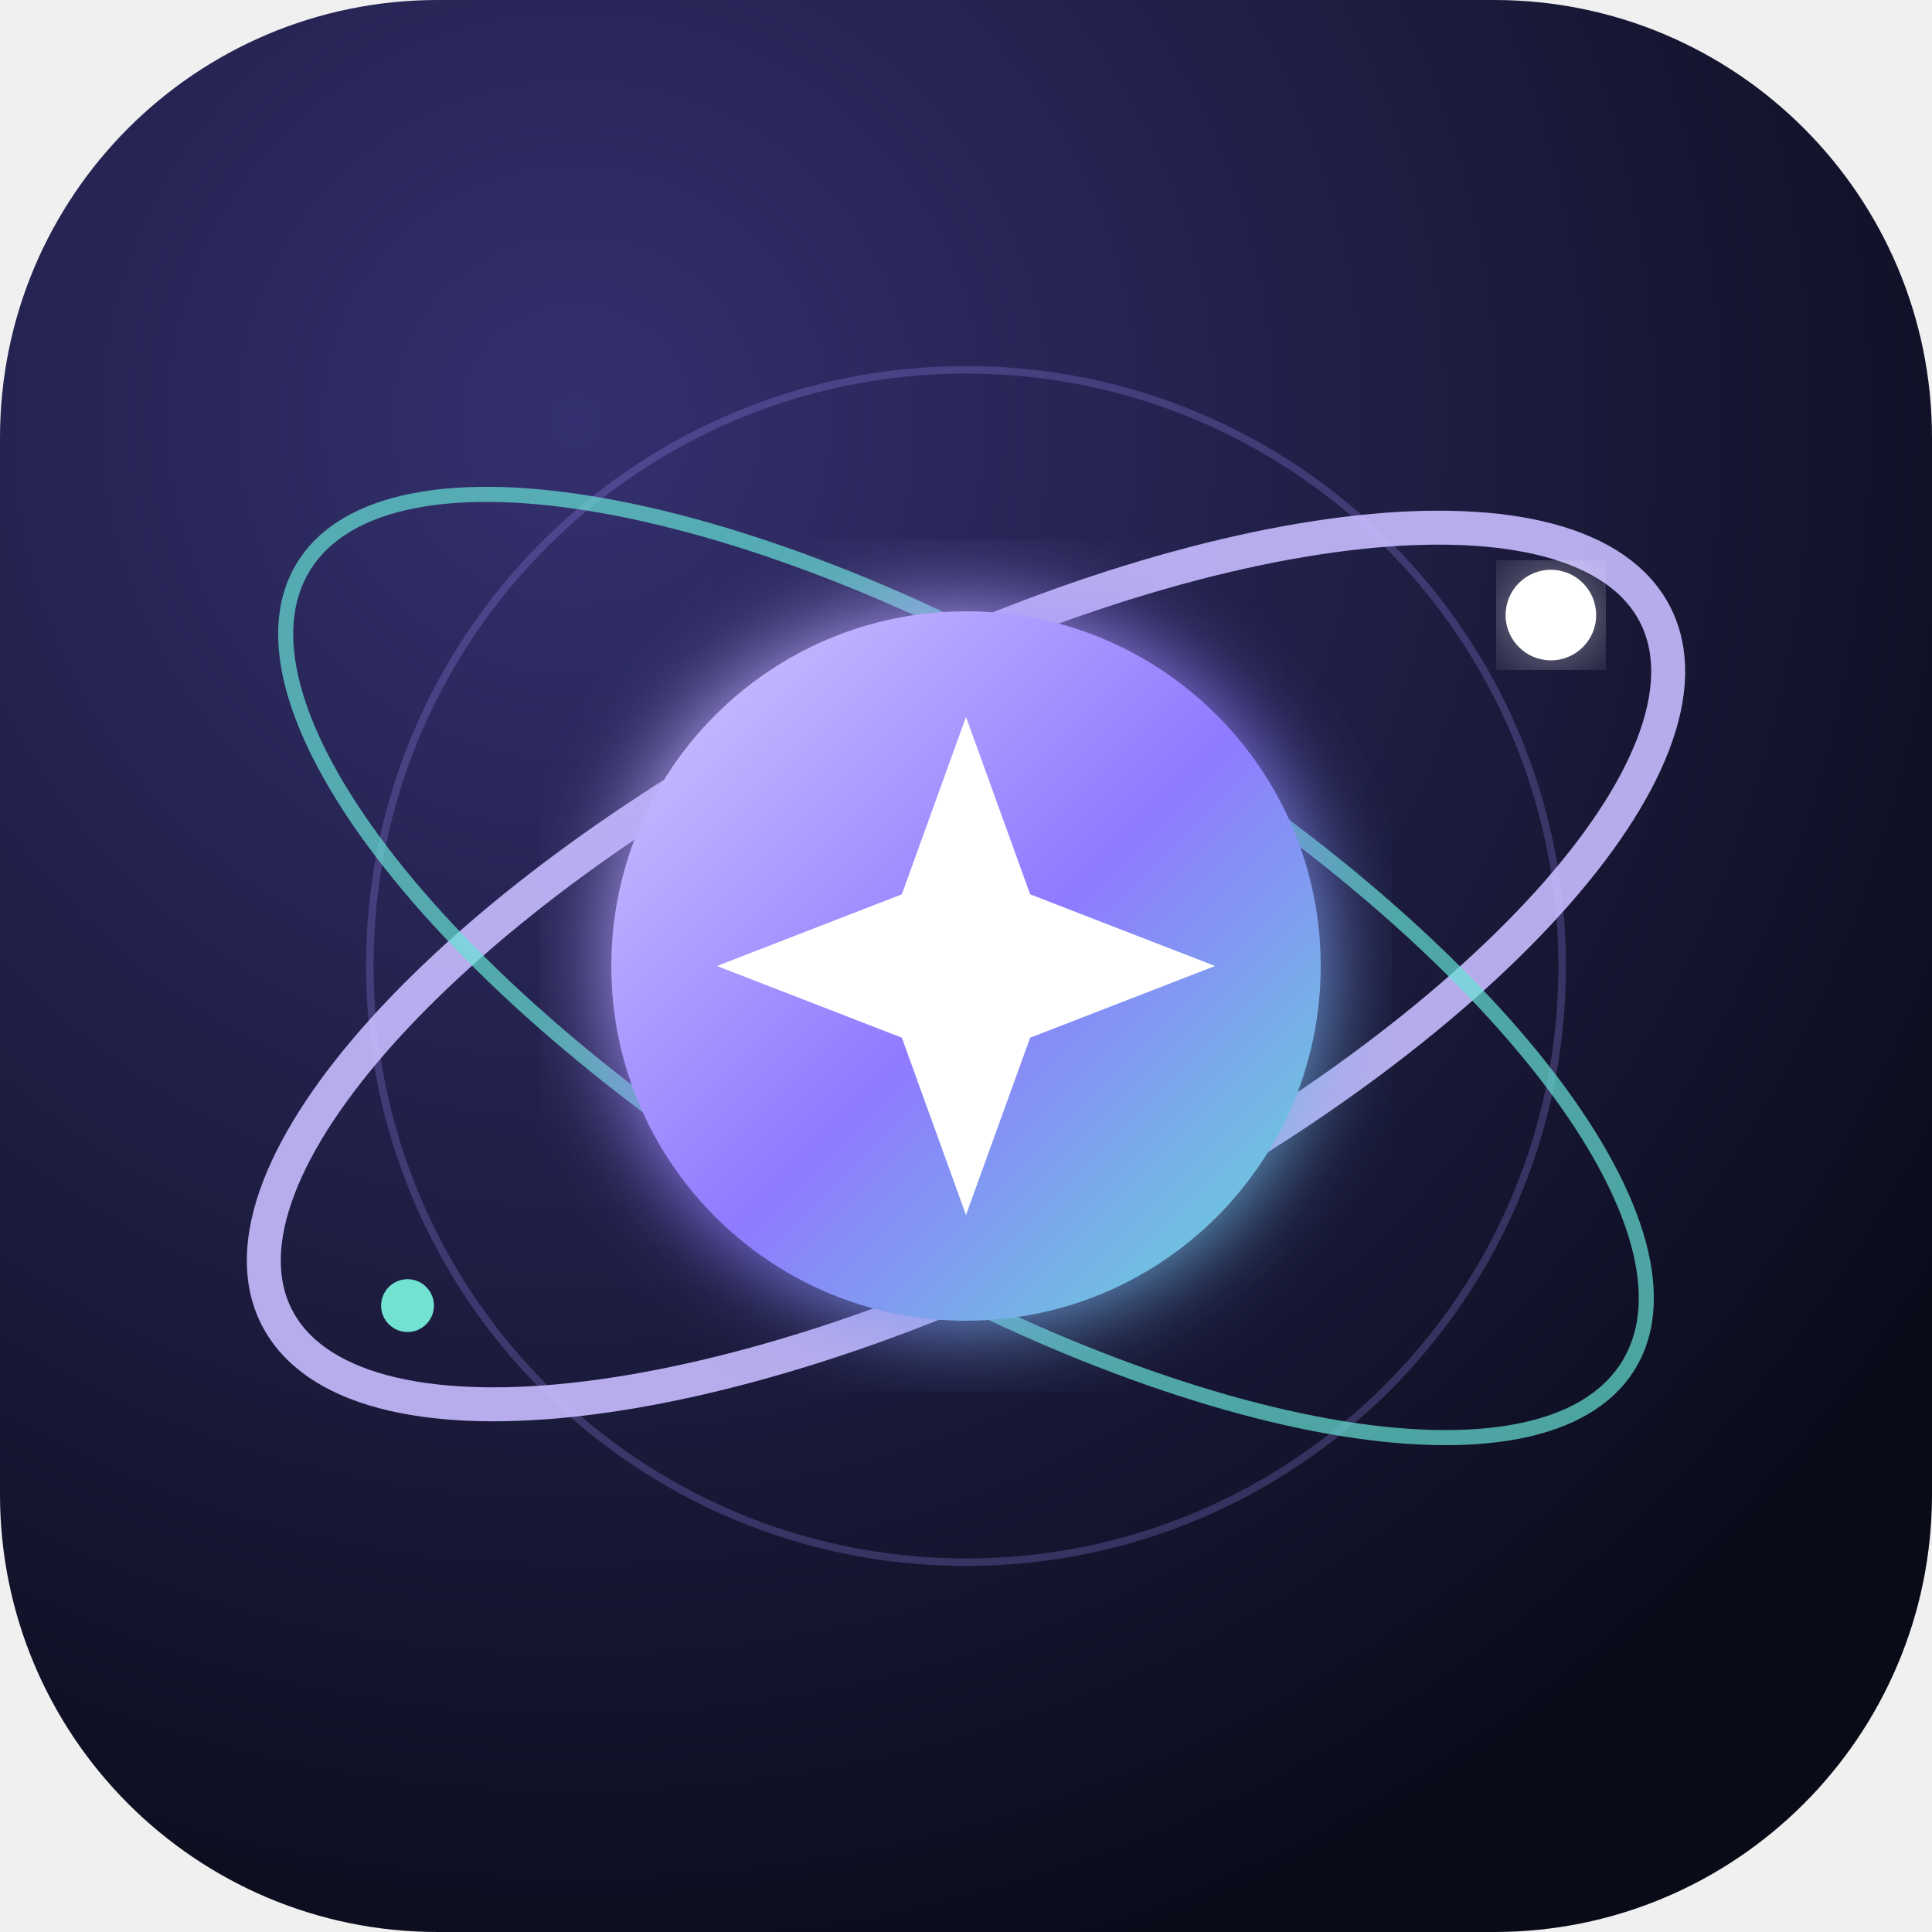
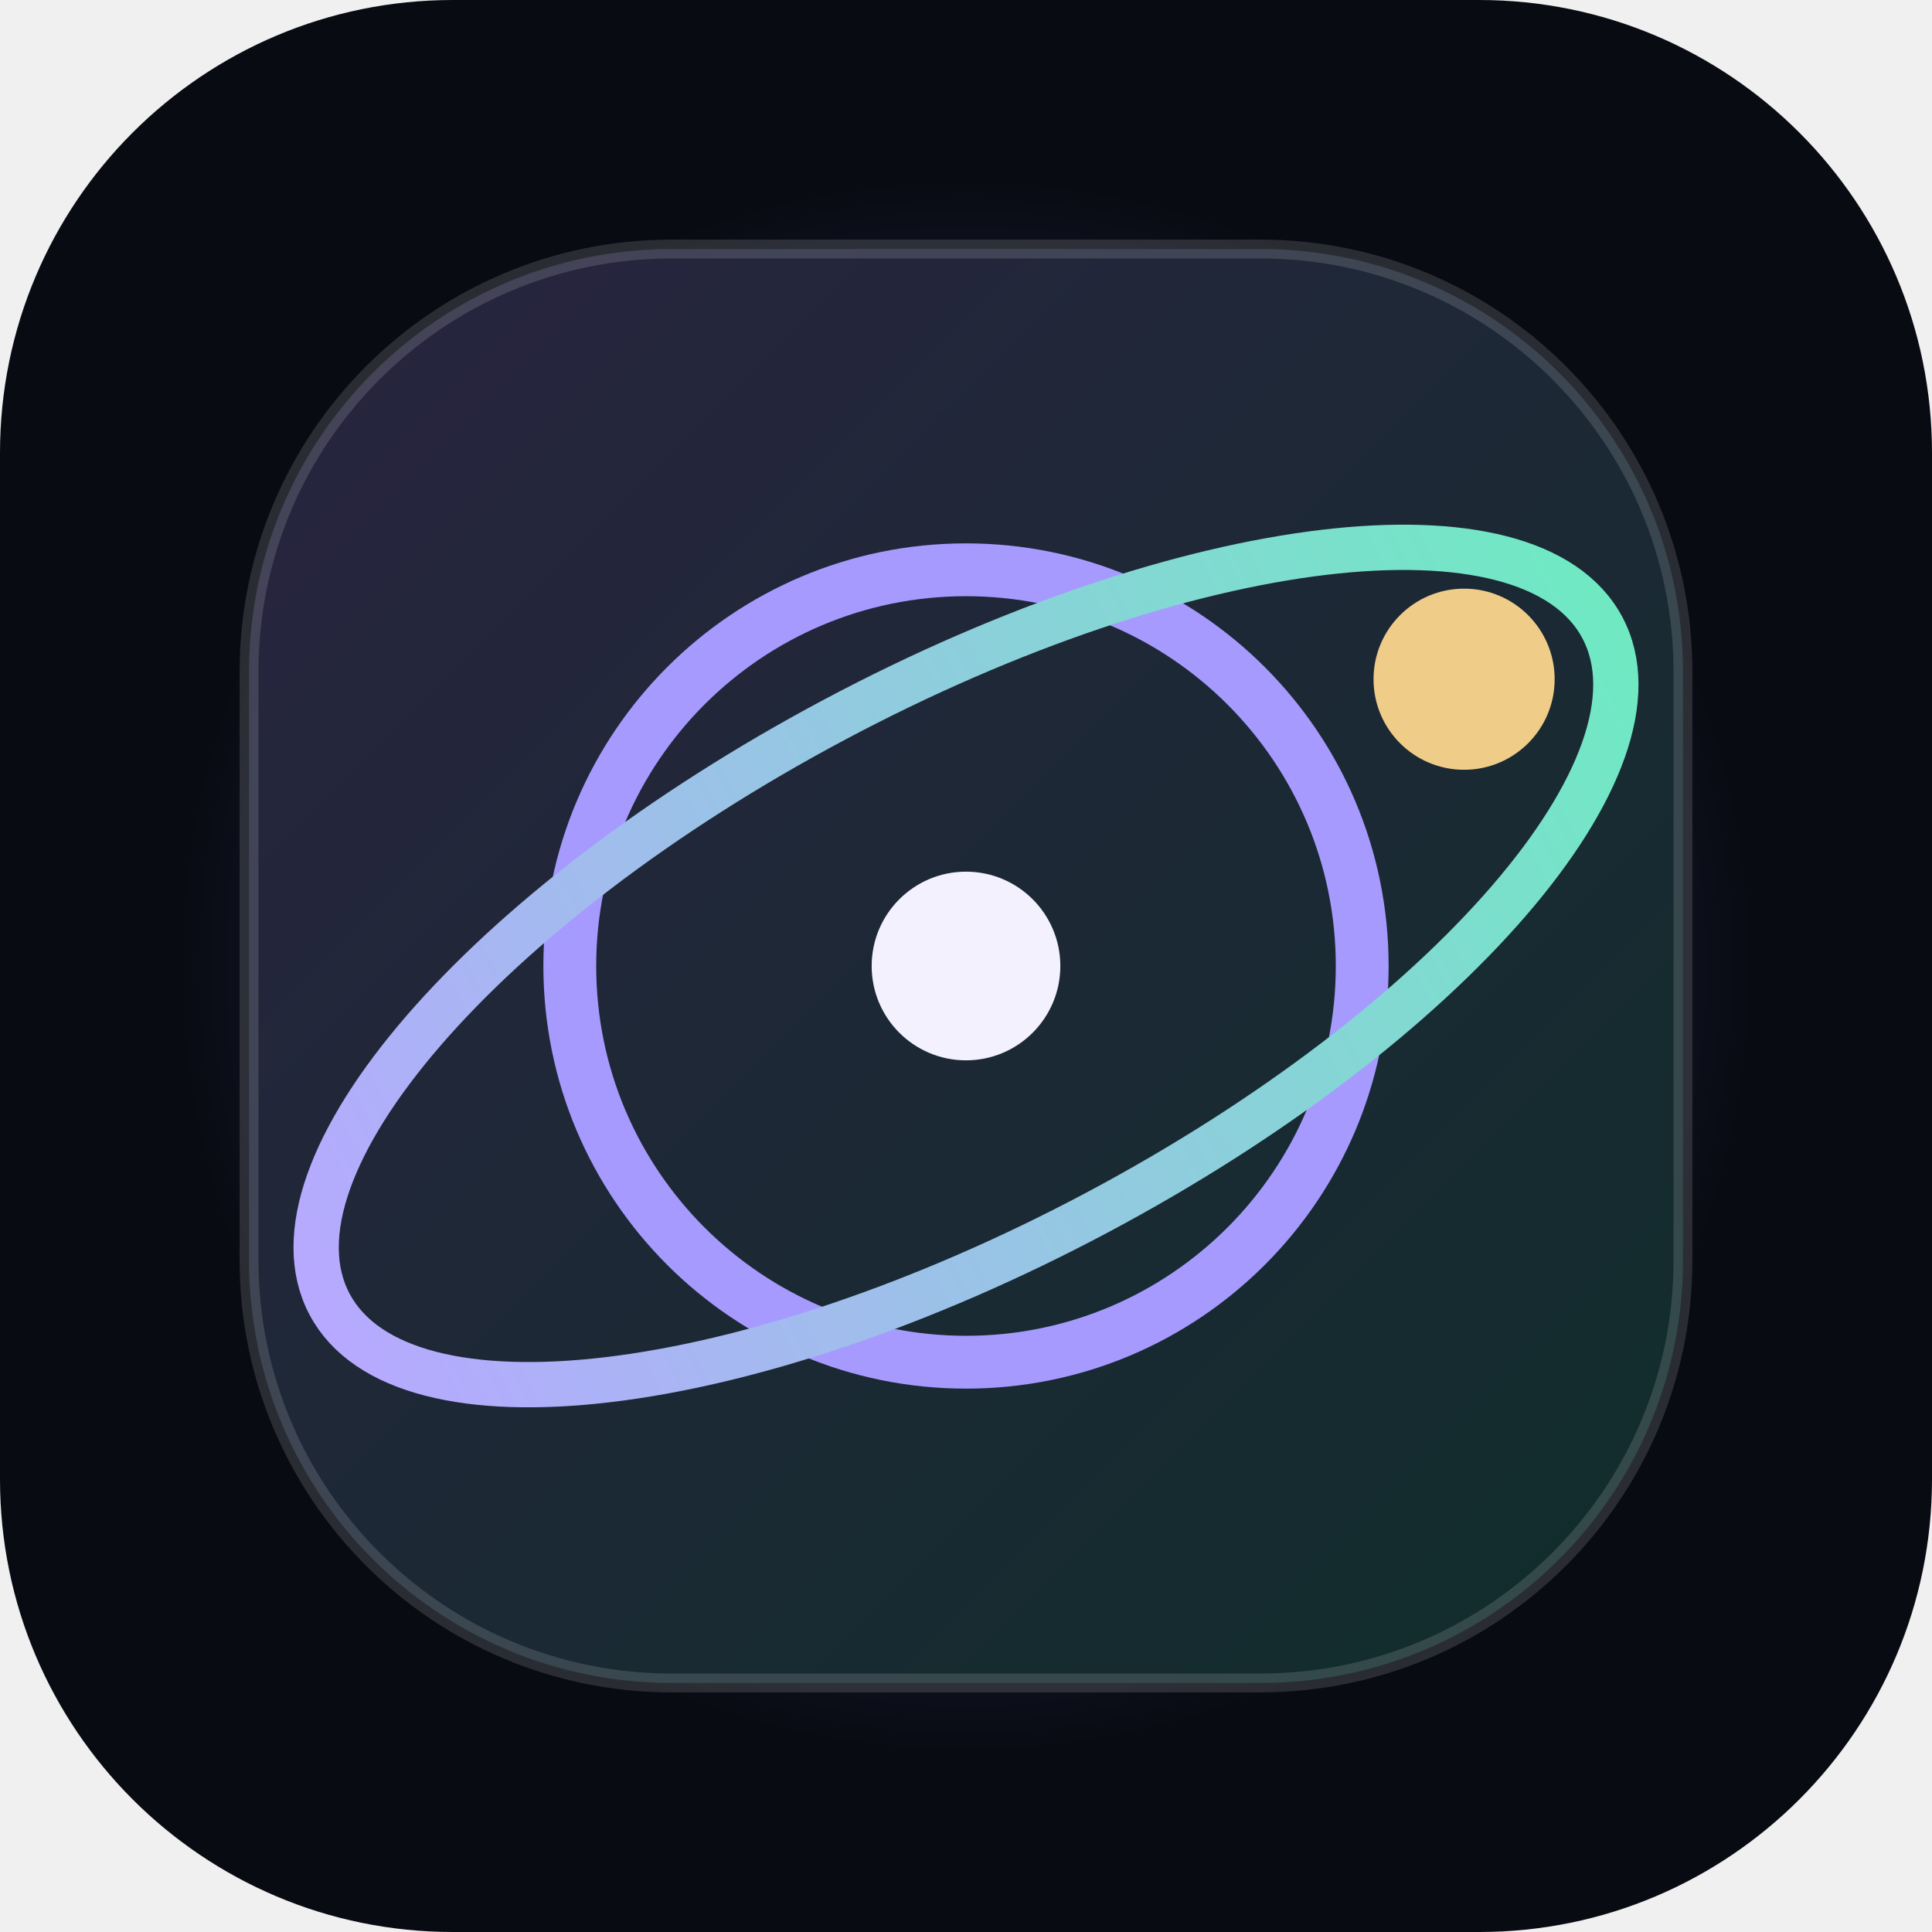
<svg xmlns="http://www.w3.org/2000/svg" viewBox="0 0 512 512">
  <defs>
-     <radialGradient id="bg" cx="30%" cy="22%" r="85%">
-       <stop stop-color="#34306f" />
-       <stop offset="1" stop-color="#090b18" />
+     <linearGradient id="b" x1="0" y1="0" x2="1" y2="1">
+       <stop stop-color="#292440" />
+       <stop offset="1" stop-color="#102d2b" />
+     </linearGradient>
+     <linearGradient id="o">
+       <stop stop-color="#b6a9ff" />
+       <stop offset="1" stop-color="#70e9c3" />
+     </linearGradient>
+     <radialGradient id="g">
+       <stop stop-color="#8877ff" stop-opacity=".4" />
+       <stop offset="1" stop-color="#8877ff" stop-opacity="0" />
    </radialGradient>
-     <linearGradient id="orb" x1="0" y1="0" x2="1" y2="1">
-       <stop stop-color="#d7cbff" />
-       <stop offset=".52" stop-color="#8f7aff" />
-       <stop offset="1" stop-color="#62dfd4" />
-     </linearGradient>
-     <filter id="glow">
-       <feGaussianBlur stdDeviation="12" result="b" />
-       <feMerge>
-         <feMergeNode in="b" />
-         <feMergeNode in="SourceGraphic" />
-       </feMerge>
-     </filter>
  </defs>
-   <rect width="512" height="512" rx="116" fill="url(#bg)" />
-   <circle cx="256" cy="256" r="158" fill="none" stroke="#a995ff" stroke-opacity=".24" stroke-width="2" />
-   <ellipse cx="256" cy="256" rx="205" ry="78" fill="none" stroke="#c8bcff" stroke-width="9" transform="rotate(-27 256 256)" opacity=".9" />
-   <ellipse cx="256" cy="256" rx="205" ry="78" fill="none" stroke="#66e2d6" stroke-width="4" transform="rotate(31 256 256)" opacity=".7" />
-   <circle cx="256" cy="256" r="94" fill="url(#orb)" filter="url(#glow)" />
-   <path d="M256 190 273 237 322 256 273 275 256 322 239 275 190 256 239 237Z" fill="#fff" />
-   <circle cx="411" cy="163" r="12" fill="#fff" filter="url(#glow)" />
-   <circle cx="108" cy="346" r="7" fill="#72e2d1" />
+   <rect width="512" height="512" rx="120" fill="#080b12" />
+   <circle cx="256" cy="256" r="210" fill="url(#g)" />
+   <rect x="66" y="66" width="380" height="380" rx="112" fill="url(#b)" stroke="#ffffff" stroke-opacity=".14" stroke-width="5" />
+   <circle cx="256" cy="256" r="105" fill="none" stroke="#a69aff" stroke-width="14" />
+   <ellipse cx="256" cy="256" rx="191" ry="74" transform="rotate(-28 256 256)" fill="none" stroke="url(#o)" stroke-width="12" />
+   <circle cx="388" cy="180" r="24" fill="#efcd89" />
+   <circle cx="256" cy="256" r="25" fill="#f4f1ff" />
</svg>
